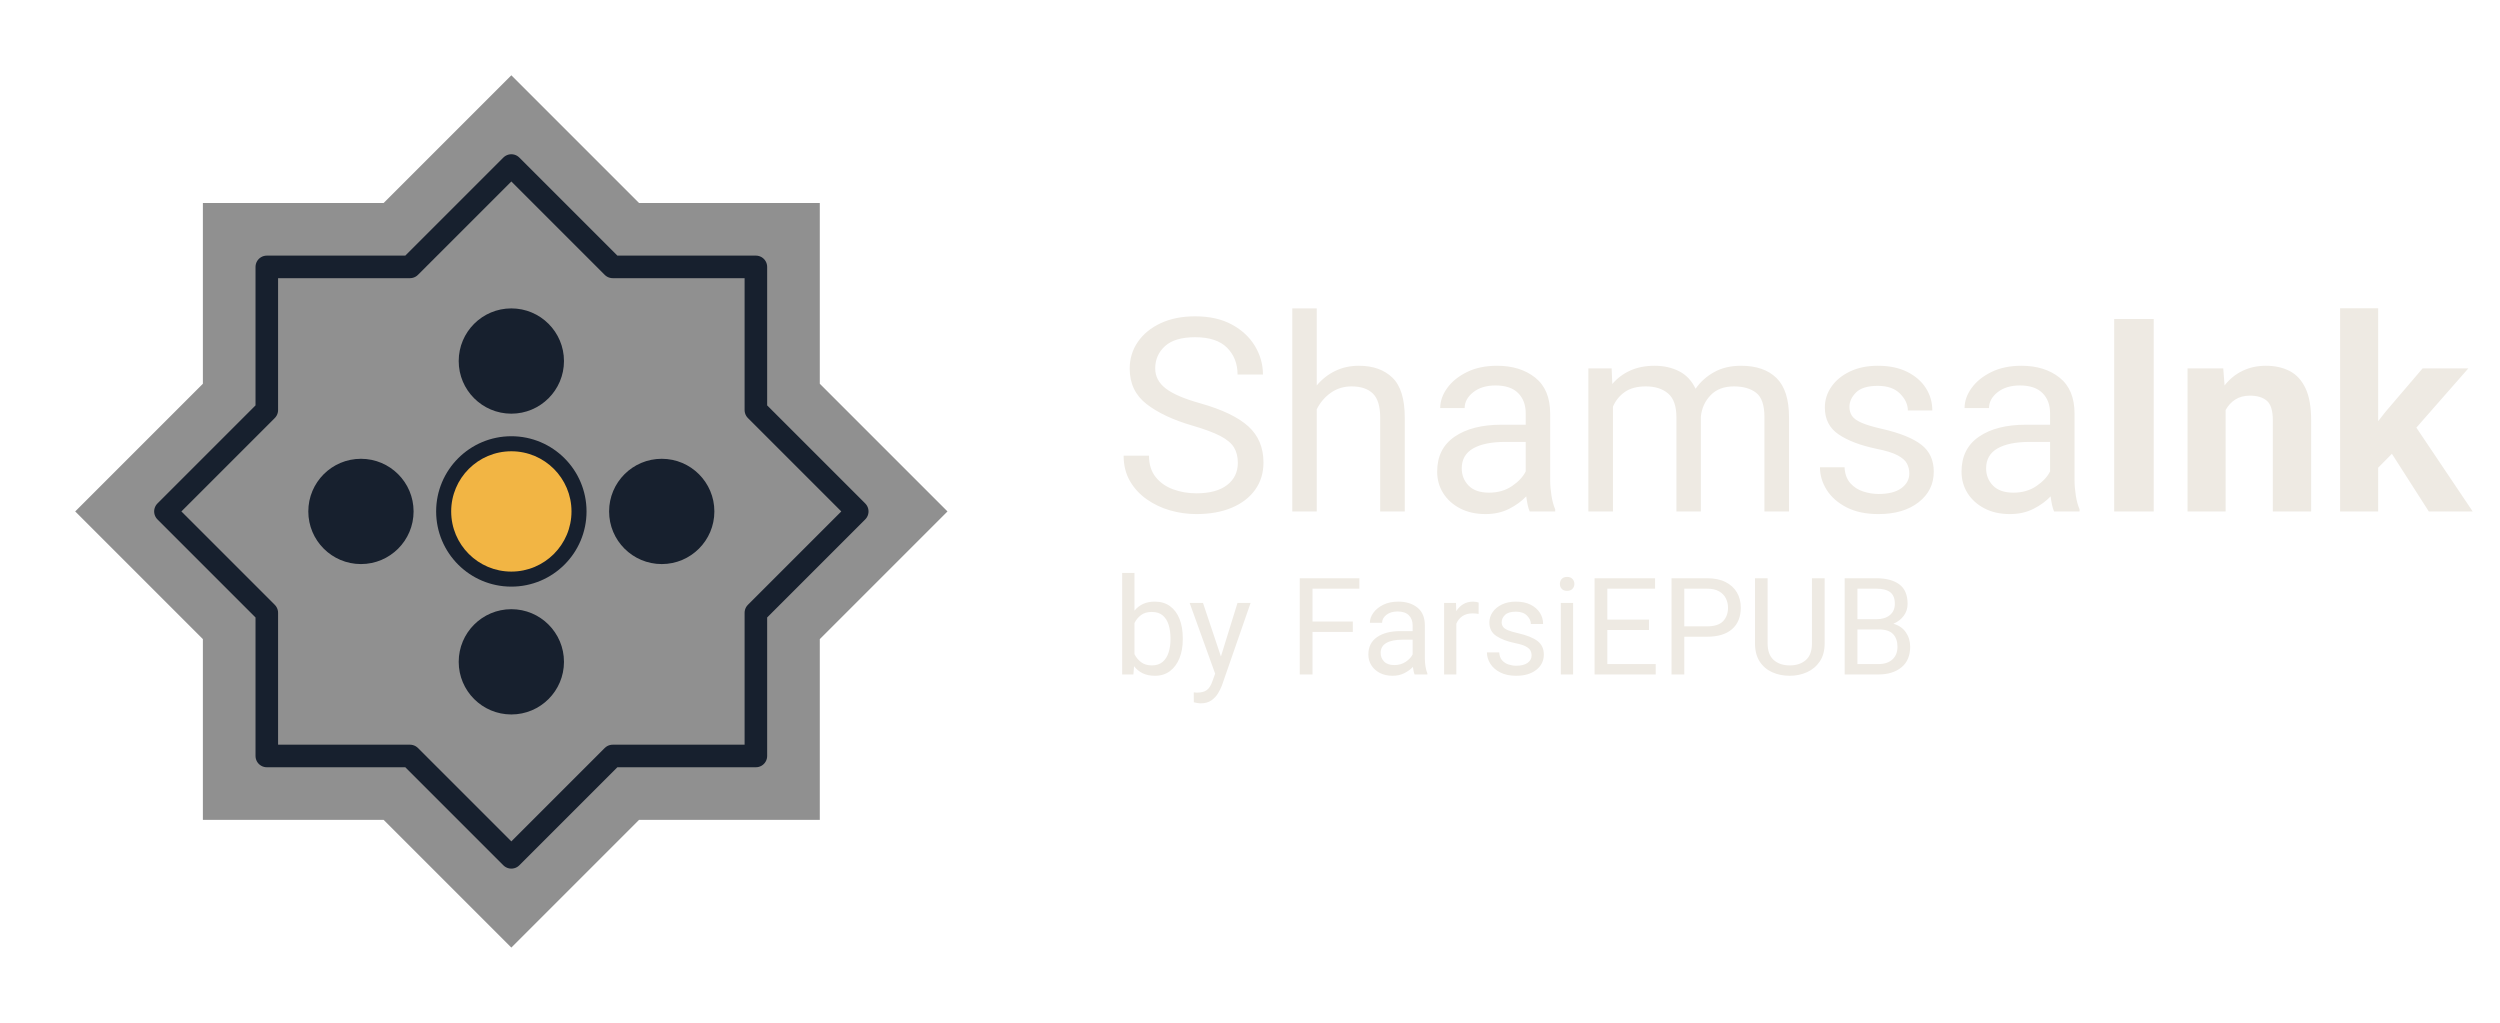
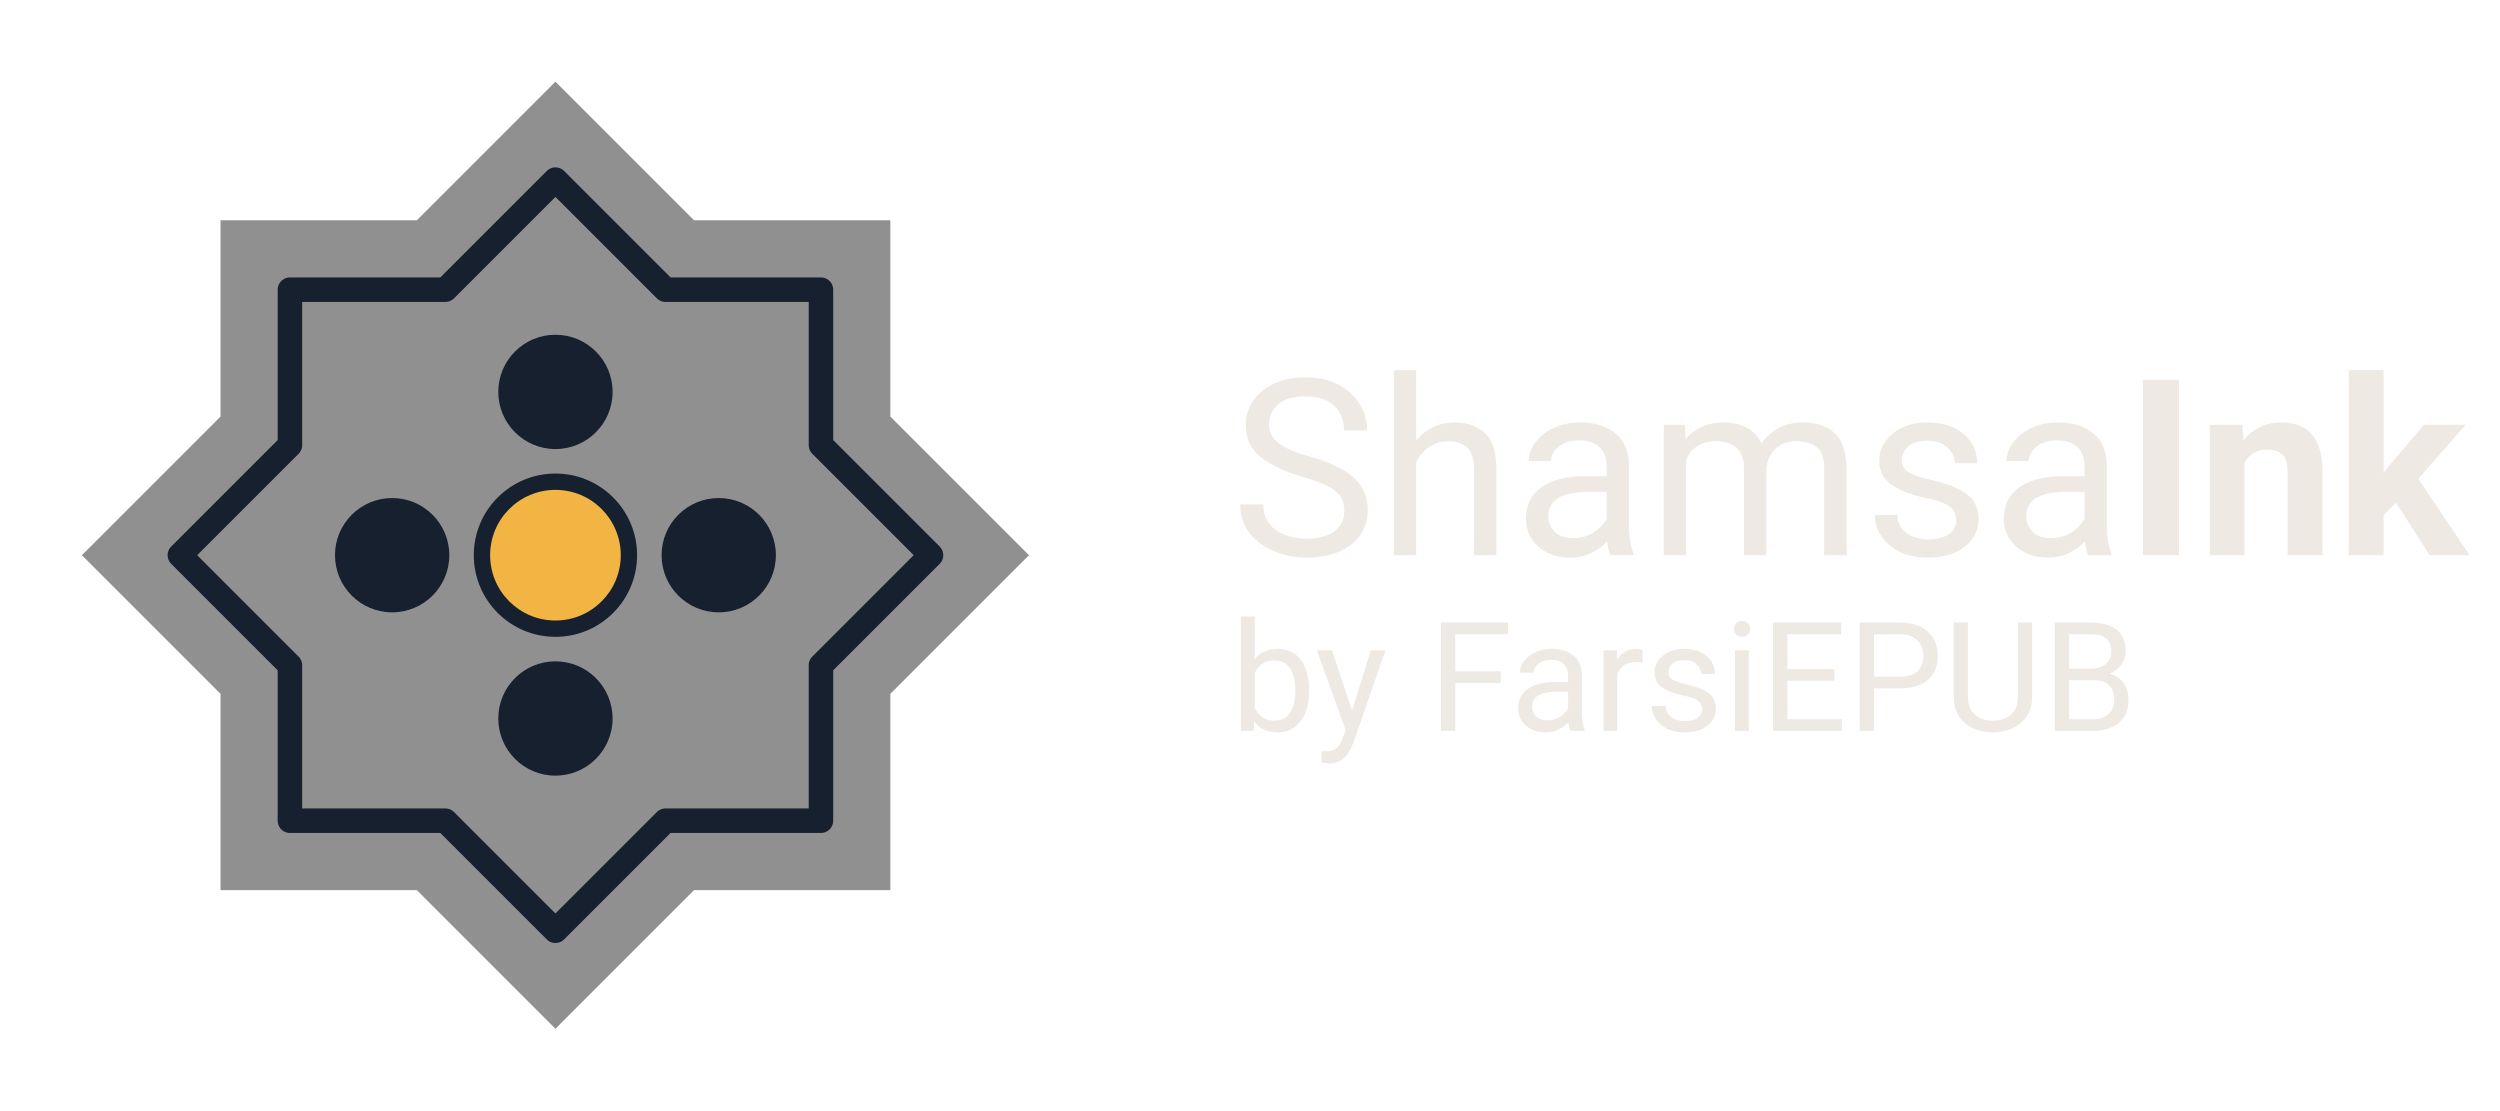
- <svg xmlns="http://www.w3.org/2000/svg" viewBox="-2 -2 166.23 68.00" width="1662" height="680" role="img" aria-label="ShamsaInk by FarsiEPUB">
+ <svg xmlns="http://www.w3.org/2000/svg" viewBox="-2 -2 153.07 68.00" width="1531" height="680" role="img" aria-label="ShamsaInk by FarsiEPUB">
  <g transform="translate(0 0)">
    <path d="M32.00 3.00L40.49 11.49L52.51 11.49L52.51 23.51L61.00 32.00L52.51 40.49L52.51 52.51L40.49 52.51L32.00 61.00L23.51 52.51L11.49 52.51L11.49 40.49L3.00 32.00L11.49 23.51L11.49 11.49L23.51 11.49Z" fill="#909090" />
    <path d="M32.00 9.00L38.74 15.74L48.26 15.74L48.26 25.26L55.00 32.00L48.26 38.74L48.26 48.26L38.74 48.26L32.00 55.00L25.26 48.26L15.74 48.26L15.74 38.74L9.00 32.00L15.74 25.26L15.74 15.74L25.26 15.74Z" fill="none" stroke="#17202E" stroke-width="1.5" stroke-linejoin="round" />
    <circle cx="32" cy="22" r="3.5" fill="#17202E" />
    <circle cx="22" cy="32" r="3.5" fill="#17202E" />
    <circle cx="42" cy="32" r="3.5" fill="#17202E" />
    <circle cx="32" cy="42" r="3.5" fill="#17202E" />
    <circle cx="32" cy="32" r="5" fill="#17202E" />
    <circle cx="32" cy="32" r="4" fill="#F2B544" />
  </g>
-   <path fill="#eeeae3" d="M80.306 28.766Q80.306 28.168 80.051 27.746Q79.796 27.324 79.137 26.981Q78.478 26.639 77.265 26.287Q75.366 25.733 74.241 24.863Q73.116 23.993 73.116 22.508Q73.116 21.515 73.657 20.728Q74.197 19.941 75.177 19.484Q76.157 19.027 77.467 19.027Q78.908 19.027 79.915 19.577Q80.921 20.126 81.448 21.009Q81.976 21.893 81.976 22.895H80.288Q80.288 21.822 79.594 21.119Q78.899 20.416 77.467 20.416Q76.113 20.416 75.463 21.009Q74.812 21.603 74.812 22.49Q74.812 23.29 75.52 23.831Q76.228 24.371 77.81 24.811Q79.989 25.426 81.0 26.34Q82.011 27.254 82.011 28.748Q82.011 29.785 81.457 30.559Q80.903 31.332 79.901 31.754Q78.899 32.176 77.546 32.176Q76.658 32.176 75.801 31.93Q74.944 31.684 74.246 31.191Q73.547 30.699 73.129 29.974Q72.712 29.249 72.712 28.291H74.399Q74.399 29.161 74.843 29.715Q75.287 30.269 76.008 30.532Q76.729 30.796 77.546 30.796Q78.873 30.796 79.589 30.247Q80.306 29.697 80.306 28.766ZM85.553 18.5V23.624Q86.062 23.009 86.774 22.662Q87.486 22.314 88.356 22.314Q89.763 22.314 90.584 23.105Q91.406 23.896 91.406 25.769V32.0H89.771V25.751Q89.771 24.635 89.284 24.16Q88.796 23.686 87.873 23.686Q87.091 23.686 86.493 24.107Q85.896 24.529 85.553 25.206V32.0H83.927V18.5ZM99.712 32.0Q99.633 31.824 99.576 31.556Q99.519 31.288 99.483 30.998Q99.026 31.481 98.341 31.829Q97.655 32.176 96.776 32.176Q95.81 32.176 95.084 31.798Q94.359 31.42 93.959 30.783Q93.56 30.146 93.56 29.354Q93.56 27.825 94.72 27.03Q95.88 26.234 97.84 26.234H99.448V25.479Q99.448 24.635 98.943 24.129Q98.438 23.624 97.444 23.624Q96.521 23.624 95.955 24.077Q95.388 24.529 95.388 25.127H93.762Q93.762 24.441 94.228 23.795Q94.693 23.149 95.542 22.732Q96.39 22.314 97.541 22.314Q99.088 22.314 100.081 23.105Q101.074 23.896 101.074 25.496V29.926Q101.074 30.4 101.158 30.937Q101.241 31.473 101.408 31.859V32.0ZM97.014 30.752Q97.893 30.752 98.539 30.312Q99.185 29.873 99.448 29.337V27.377H98.104Q96.706 27.377 95.95 27.812Q95.194 28.247 95.194 29.135Q95.194 29.812 95.651 30.282Q96.108 30.752 97.014 30.752ZM107.438 23.686Q106.567 23.686 106.04 24.055Q105.513 24.424 105.249 25.03V32.0H103.614V22.49H105.161L105.205 23.527Q105.688 22.956 106.392 22.635Q107.095 22.314 108.018 22.314Q108.932 22.314 109.648 22.679Q110.364 23.044 110.742 23.844Q111.217 23.158 111.977 22.736Q112.737 22.314 113.766 22.314Q115.295 22.314 116.125 23.132Q116.956 23.949 116.956 25.751V32.0H115.321V25.733Q115.321 24.538 114.772 24.112Q114.223 23.686 113.291 23.686Q112.307 23.686 111.744 24.27Q111.182 24.854 111.094 25.689V32.0H109.468V25.742Q109.468 24.626 108.914 24.156Q108.36 23.686 107.438 23.686ZM124.954 29.478Q124.954 29.126 124.8 28.823Q124.646 28.52 124.176 28.269Q123.706 28.019 122.766 27.834Q121.175 27.5 120.256 26.88Q119.338 26.261 119.338 25.092Q119.338 24.336 119.773 23.708Q120.208 23.079 121.003 22.697Q121.799 22.314 122.862 22.314Q124.005 22.314 124.813 22.719Q125.622 23.123 126.053 23.795Q126.483 24.468 126.483 25.285H124.857Q124.857 24.696 124.343 24.173Q123.829 23.65 122.862 23.65Q121.852 23.65 121.412 24.09Q120.973 24.529 120.973 25.048Q120.973 25.399 121.148 25.654Q121.324 25.909 121.794 26.111Q122.265 26.313 123.161 26.516Q124.919 26.92 125.75 27.562Q126.58 28.203 126.58 29.354Q126.58 30.603 125.574 31.389Q124.567 32.176 122.906 32.176Q121.649 32.176 120.779 31.728Q119.909 31.279 119.461 30.567Q119.013 29.855 119.013 29.064H120.647Q120.683 29.732 121.034 30.124Q121.386 30.515 121.896 30.677Q122.405 30.84 122.906 30.84Q123.899 30.84 124.427 30.453Q124.954 30.066 124.954 29.478ZM134.578 32.0Q134.499 31.824 134.442 31.556Q134.385 31.288 134.35 30.998Q133.893 31.481 133.207 31.829Q132.521 32.176 131.643 32.176Q130.676 32.176 129.951 31.798Q129.226 31.42 128.826 30.783Q128.426 30.146 128.426 29.354Q128.426 27.825 129.586 27.03Q130.746 26.234 132.706 26.234H134.314V25.479Q134.314 24.635 133.809 24.129Q133.304 23.624 132.311 23.624Q131.388 23.624 130.821 24.077Q130.254 24.529 130.254 25.127H128.628Q128.628 24.441 129.094 23.795Q129.56 23.149 130.408 22.732Q131.256 22.314 132.407 22.314Q133.954 22.314 134.947 23.105Q135.94 23.896 135.94 25.496V29.926Q135.94 30.4 136.024 30.937Q136.107 31.473 136.274 31.859V32.0ZM131.88 30.752Q132.759 30.752 133.405 30.312Q134.051 29.873 134.314 29.337V27.377H132.97Q131.572 27.377 130.816 27.812Q130.061 28.247 130.061 29.135Q130.061 29.812 130.518 30.282Q130.975 30.752 131.88 30.752Z" />
-   <path fill="#eeeae3" d="M141.205 19.203V32.0H138.577V19.203ZM147.604 24.301Q147.032 24.301 146.628 24.56Q146.224 24.819 145.986 25.259V32.0H143.455V22.49H145.828L145.916 23.624Q146.408 22.991 147.107 22.653Q147.806 22.314 148.667 22.314Q149.563 22.314 150.24 22.662Q150.917 23.009 151.295 23.804Q151.673 24.6 151.673 25.936V32.0H149.124V25.927Q149.124 24.986 148.729 24.644Q148.333 24.301 147.604 24.301ZM159.495 32.0 157.043 28.168 156.129 29.091V32.0H153.598V18.491H156.129V25.997L156.612 25.382L159.082 22.49H162.123L158.669 26.428L162.413 32.0Z" />
-   <path fill="#eeeae3" d="M76.645 40.423V40.515Q76.645 41.21 76.427 41.755Q76.21 42.299 75.797 42.614Q75.384 42.928 74.795 42.928Q74.329 42.928 73.984 42.763Q73.639 42.598 73.406 42.291L73.362 42.84H72.615V36.09H73.433V38.599Q73.666 38.309 74.002 38.153Q74.338 37.997 74.786 37.997Q75.384 37.997 75.799 38.3Q76.214 38.604 76.43 39.151Q76.645 39.698 76.645 40.423ZM75.828 40.515V40.423Q75.828 39.948 75.709 39.553Q75.59 39.157 75.318 38.92Q75.045 38.683 74.584 38.683Q74.14 38.683 73.863 38.896Q73.586 39.109 73.433 39.421V41.491Q73.591 41.807 73.872 42.023Q74.153 42.238 74.593 42.238Q75.032 42.238 75.305 42.005Q75.577 41.772 75.702 41.379Q75.828 40.986 75.828 40.515ZM77.99 38.085 79.181 41.645 80.284 38.085H81.154L79.247 43.574Q79.159 43.807 78.994 44.086Q78.829 44.365 78.548 44.563Q78.267 44.76 77.836 44.76Q77.739 44.76 77.59 44.734Q77.44 44.708 77.379 44.69L77.375 44.031Q77.41 44.035 77.487 44.042Q77.563 44.048 77.594 44.048Q78.012 44.048 78.242 43.879Q78.473 43.71 78.623 43.271L78.798 42.787L77.102 38.085ZM87.952 39.32V40.014H85.271V42.84H84.423V36.442H88.387V37.136H85.271V39.32ZM92.061 42.84Q92.021 42.752 91.993 42.618Q91.964 42.484 91.947 42.339Q91.718 42.581 91.375 42.754Q91.033 42.928 90.593 42.928Q90.11 42.928 89.747 42.739Q89.385 42.55 89.185 42.231Q88.985 41.913 88.985 41.517Q88.985 40.753 89.565 40.355Q90.145 39.957 91.125 39.957H91.929V39.579Q91.929 39.157 91.677 38.905Q91.424 38.652 90.927 38.652Q90.466 38.652 90.182 38.878Q89.899 39.105 89.899 39.403H89.086Q89.086 39.061 89.319 38.738Q89.552 38.415 89.976 38.206Q90.4 37.997 90.976 37.997Q91.749 37.997 92.246 38.393Q92.742 38.788 92.742 39.588V41.803Q92.742 42.04 92.784 42.308Q92.826 42.576 92.909 42.77V42.84ZM90.712 42.216Q91.151 42.216 91.474 41.996Q91.797 41.777 91.929 41.508V40.528H91.257Q90.558 40.528 90.18 40.746Q89.802 40.964 89.802 41.407Q89.802 41.746 90.031 41.981Q90.259 42.216 90.712 42.216ZM96.319 38.059 96.315 38.815Q96.135 38.779 95.919 38.779Q95.502 38.779 95.234 38.966Q94.966 39.153 94.834 39.465V42.84H94.021V38.085H94.812L94.83 38.63Q95.01 38.34 95.289 38.169Q95.568 37.997 95.959 37.997Q96.047 37.997 96.161 38.017Q96.275 38.037 96.319 38.059ZM99.839 41.579Q99.839 41.403 99.762 41.251Q99.686 41.1 99.45 40.975Q99.215 40.849 98.745 40.757Q97.95 40.59 97.49 40.28Q97.031 39.97 97.031 39.386Q97.031 39.008 97.249 38.694Q97.466 38.38 97.864 38.188Q98.262 37.997 98.793 37.997Q99.365 37.997 99.769 38.199Q100.173 38.402 100.389 38.738Q100.604 39.074 100.604 39.483H99.791Q99.791 39.188 99.534 38.927Q99.277 38.665 98.793 38.665Q98.288 38.665 98.068 38.885Q97.849 39.105 97.849 39.364Q97.849 39.54 97.937 39.667Q98.024 39.795 98.26 39.896Q98.495 39.997 98.943 40.098Q99.822 40.3 100.237 40.621Q100.652 40.942 100.652 41.517Q100.652 42.141 100.149 42.535Q99.646 42.928 98.815 42.928Q98.187 42.928 97.752 42.704Q97.317 42.48 97.093 42.124Q96.869 41.768 96.869 41.372H97.686Q97.704 41.706 97.879 41.902Q98.055 42.097 98.31 42.179Q98.565 42.26 98.815 42.26Q99.312 42.26 99.576 42.067Q99.839 41.873 99.839 41.579ZM101.72 36.824Q101.72 36.626 101.841 36.49Q101.962 36.354 102.199 36.354Q102.432 36.354 102.557 36.49Q102.683 36.626 102.683 36.824Q102.683 37.013 102.557 37.147Q102.432 37.281 102.199 37.281Q101.962 37.281 101.841 37.147Q101.72 37.013 101.72 36.824ZM102.599 38.085V42.84H101.782V38.085ZM108.092 42.15V42.84H104.027V36.442H108.048V37.136H104.875V39.193H107.644V39.882H104.875V42.15ZM111.502 40.331H109.991V42.84H109.143V36.442H111.502Q112.228 36.442 112.729 36.692Q113.229 36.943 113.489 37.384Q113.748 37.826 113.748 38.393Q113.748 39.32 113.17 39.825Q112.592 40.331 111.502 40.331ZM111.502 37.136H109.991V39.641H111.502Q112.25 39.641 112.575 39.294Q112.9 38.946 112.9 38.402Q112.9 38.072 112.757 37.782Q112.614 37.492 112.307 37.314Q111.999 37.136 111.502 37.136ZM118.481 36.442H119.325V40.77Q119.325 41.491 119.004 41.97Q118.683 42.449 118.154 42.688Q117.624 42.928 117.004 42.928Q116.354 42.928 115.829 42.688Q115.304 42.449 114.998 41.97Q114.693 41.491 114.693 40.77V36.442H115.532V40.77Q115.532 41.522 115.939 41.88Q116.345 42.238 117.004 42.238Q117.672 42.238 118.077 41.88Q118.481 41.522 118.481 40.77ZM122.897 42.84H120.656V36.442H122.752Q123.737 36.442 124.288 36.848Q124.84 37.255 124.84 38.147Q124.84 38.59 124.587 38.935Q124.334 39.28 123.895 39.469Q124.436 39.619 124.723 40.036Q125.011 40.454 125.011 40.994Q125.011 41.891 124.433 42.365Q123.855 42.84 122.897 42.84ZM122.752 37.136H121.504V39.166H122.779Q123.328 39.166 123.66 38.894Q123.992 38.621 123.992 38.138Q123.992 37.611 123.686 37.373Q123.381 37.136 122.752 37.136ZM124.167 41.003Q124.167 40.467 123.875 40.157Q123.583 39.847 122.937 39.847H121.504V42.15H122.897Q123.5 42.15 123.833 41.84Q124.167 41.53 124.167 41.003Z" />
+   <path fill="#eeeae3" d="M80.309 29.285Q80.309 28.784 80.095 28.429Q79.881 28.075 79.328 27.788Q78.774 27.5 77.756 27.205Q76.163 26.74 75.219 26.01Q74.274 25.279 74.274 24.033Q74.274 23.199 74.728 22.539Q75.182 21.879 76.004 21.495Q76.827 21.111 77.926 21.111Q79.136 21.111 79.981 21.572Q80.825 22.034 81.268 22.775Q81.711 23.516 81.711 24.357H80.294Q80.294 23.457 79.711 22.867Q79.129 22.277 77.926 22.277Q76.79 22.277 76.244 22.775Q75.698 23.273 75.698 24.018Q75.698 24.689 76.292 25.143Q76.886 25.597 78.214 25.966Q80.043 26.482 80.892 27.249Q81.74 28.016 81.74 29.27Q81.74 30.141 81.275 30.79Q80.811 31.439 79.97 31.793Q79.129 32.148 77.992 32.148Q77.247 32.148 76.528 31.941Q75.809 31.734 75.222 31.321Q74.636 30.908 74.285 30.3Q73.935 29.691 73.935 28.887H75.351Q75.351 29.617 75.724 30.082Q76.097 30.547 76.701 30.768Q77.306 30.989 77.992 30.989Q79.106 30.989 79.708 30.528Q80.309 30.067 80.309 29.285ZM84.713 20.669V24.97Q85.141 24.453 85.738 24.162Q86.336 23.87 87.066 23.87Q88.247 23.87 88.936 24.534Q89.626 25.198 89.626 26.77V32.0H88.254V26.755Q88.254 25.818 87.845 25.42Q87.435 25.021 86.661 25.021Q86.004 25.021 85.502 25.375Q85.001 25.729 84.713 26.297V32.0H83.348V20.669ZM96.598 32.0Q96.531 31.852 96.483 31.627Q96.435 31.402 96.406 31.159Q96.022 31.565 95.447 31.856Q94.871 32.148 94.134 32.148Q93.322 32.148 92.713 31.83Q92.105 31.513 91.769 30.978Q91.434 30.443 91.434 29.779Q91.434 28.496 92.407 27.828Q93.381 27.161 95.026 27.161H96.376V26.526Q96.376 25.818 95.952 25.394Q95.528 24.97 94.694 24.97Q93.92 24.97 93.444 25.35Q92.968 25.729 92.968 26.231H91.603Q91.603 25.656 91.994 25.113Q92.385 24.571 93.097 24.221Q93.809 23.87 94.775 23.87Q96.074 23.87 96.907 24.534Q97.741 25.198 97.741 26.541V30.259Q97.741 30.657 97.811 31.107Q97.881 31.557 98.021 31.882V32.0ZM94.333 30.952Q95.07 30.952 95.613 30.584Q96.155 30.215 96.376 29.765V28.12H95.248Q94.075 28.12 93.44 28.485Q92.806 28.85 92.806 29.595Q92.806 30.163 93.189 30.558Q93.573 30.952 94.333 30.952ZM103.082 25.021Q102.352 25.021 101.909 25.331Q101.466 25.641 101.245 26.15V32.0H99.873V24.018H101.171L101.208 24.888Q101.614 24.409 102.204 24.14Q102.794 23.87 103.569 23.87Q104.336 23.87 104.937 24.177Q105.539 24.483 105.856 25.154Q106.254 24.579 106.892 24.225Q107.53 23.87 108.394 23.87Q109.677 23.87 110.374 24.556Q111.071 25.243 111.071 26.755V32.0H109.699V26.74Q109.699 25.737 109.238 25.379Q108.777 25.021 107.995 25.021Q107.169 25.021 106.697 25.512Q106.225 26.002 106.151 26.703V32.0H104.786V26.747Q104.786 25.811 104.321 25.416Q103.857 25.021 103.082 25.021ZM117.785 29.883Q117.785 29.588 117.656 29.333Q117.526 29.079 117.132 28.868Q116.737 28.658 115.948 28.503Q114.612 28.223 113.842 27.703Q113.071 27.183 113.071 26.202Q113.071 25.567 113.436 25.04Q113.801 24.512 114.469 24.191Q115.136 23.87 116.029 23.87Q116.988 23.87 117.667 24.21Q118.345 24.549 118.707 25.113Q119.068 25.678 119.068 26.364H117.703Q117.703 25.87 117.272 25.431Q116.84 24.992 116.029 24.992Q115.181 24.992 114.812 25.361Q114.443 25.729 114.443 26.165Q114.443 26.46 114.59 26.674Q114.738 26.888 115.133 27.057Q115.527 27.227 116.28 27.397Q117.755 27.736 118.452 28.275Q119.149 28.813 119.149 29.779Q119.149 30.827 118.305 31.487Q117.46 32.148 116.066 32.148Q115.011 32.148 114.281 31.771Q113.55 31.395 113.174 30.798Q112.798 30.2 112.798 29.536H114.17Q114.199 30.097 114.494 30.425Q114.79 30.753 115.217 30.89Q115.645 31.026 116.066 31.026Q116.899 31.026 117.342 30.702Q117.785 30.377 117.785 29.883ZM125.863 32.0Q125.796 31.852 125.748 31.627Q125.7 31.402 125.671 31.159Q125.287 31.565 124.712 31.856Q124.136 32.148 123.399 32.148Q122.587 32.148 121.979 31.83Q121.37 31.513 121.034 30.978Q120.699 30.443 120.699 29.779Q120.699 28.496 121.672 27.828Q122.646 27.161 124.291 27.161H125.641V26.526Q125.641 25.818 125.217 25.394Q124.793 24.97 123.959 24.97Q123.185 24.97 122.709 25.35Q122.233 25.729 122.233 26.231H120.868Q120.868 25.656 121.259 25.113Q121.65 24.571 122.362 24.221Q123.074 23.87 124.04 23.87Q125.339 23.87 126.172 24.534Q127.006 25.198 127.006 26.541V30.259Q127.006 30.657 127.076 31.107Q127.146 31.557 127.286 31.882V32.0ZM123.598 30.952Q124.336 30.952 124.878 30.584Q125.42 30.215 125.641 29.765V28.12H124.513Q123.34 28.12 122.705 28.485Q122.071 28.85 122.071 29.595Q122.071 30.163 122.454 30.558Q122.838 30.952 123.598 30.952Z" />
+   <path fill="#eeeae3" d="M131.425 21.259V32.0H129.219V21.259ZM136.795 25.538Q136.316 25.538 135.977 25.755Q135.637 25.973 135.438 26.342V32.0H133.313V24.018H135.305L135.379 24.97Q135.792 24.438 136.379 24.154Q136.965 23.87 137.688 23.87Q138.441 23.87 139.009 24.162Q139.577 24.453 139.894 25.121Q140.211 25.788 140.211 26.91V32.0H138.072V26.902Q138.072 26.113 137.74 25.825Q137.408 25.538 136.795 25.538ZM146.777 32.0 144.719 28.784 143.951 29.558V32.0H141.827V20.661H143.951V26.961L144.357 26.445L146.43 24.018H148.983L146.083 27.323L149.226 32.0Z" />
+   <path fill="#eeeae3" d="M78.157 40.251V40.347Q78.157 41.068 77.931 41.633Q77.705 42.198 77.277 42.524Q76.848 42.85 76.237 42.85Q75.754 42.85 75.396 42.679Q75.038 42.508 74.796 42.189L74.751 42.759H73.976V35.756H74.824V38.359Q75.065 38.058 75.414 37.896Q75.763 37.735 76.228 37.735Q76.848 37.735 77.279 38.049Q77.71 38.364 77.933 38.931Q78.157 39.499 78.157 40.251ZM77.309 40.347V40.251Q77.309 39.759 77.186 39.349Q77.062 38.938 76.78 38.692Q76.497 38.446 76.018 38.446Q75.558 38.446 75.271 38.667Q74.983 38.888 74.824 39.212V41.359Q74.988 41.688 75.28 41.911Q75.572 42.134 76.027 42.134Q76.483 42.134 76.766 41.893Q77.049 41.651 77.179 41.243Q77.309 40.835 77.309 40.347ZM79.552 37.826 80.787 41.519 81.932 37.826H82.835L80.856 43.52Q80.765 43.762 80.594 44.052Q80.423 44.341 80.131 44.546Q79.839 44.751 79.392 44.751Q79.292 44.751 79.137 44.724Q78.982 44.697 78.918 44.678L78.914 43.995Q78.95 43.999 79.03 44.006Q79.11 44.013 79.141 44.013Q79.575 44.013 79.814 43.837Q80.053 43.662 80.208 43.206L80.391 42.704L78.631 37.826ZM89.888 39.107V39.827H87.107V42.759H86.227V36.121H90.339V36.841H87.107V39.107ZM94.151 42.759Q94.11 42.668 94.08 42.529Q94.05 42.39 94.032 42.239Q93.795 42.49 93.439 42.67Q93.084 42.85 92.628 42.85Q92.126 42.85 91.75 42.654Q91.374 42.458 91.167 42.128Q90.959 41.797 90.959 41.387Q90.959 40.593 91.561 40.181Q92.163 39.768 93.18 39.768H94.014V39.376Q94.014 38.938 93.752 38.676Q93.49 38.414 92.974 38.414Q92.496 38.414 92.202 38.649Q91.908 38.884 91.908 39.194H91.064Q91.064 38.838 91.306 38.503Q91.547 38.168 91.987 37.951Q92.427 37.735 93.025 37.735Q93.827 37.735 94.342 38.145Q94.857 38.555 94.857 39.385V41.683Q94.857 41.929 94.901 42.207Q94.944 42.485 95.031 42.686V42.759ZM92.751 42.112Q93.207 42.112 93.542 41.884Q93.877 41.656 94.014 41.378V40.361H93.316Q92.591 40.361 92.199 40.586Q91.807 40.812 91.807 41.273Q91.807 41.624 92.044 41.868Q92.281 42.112 92.751 42.112ZM98.569 37.798 98.564 38.583Q98.377 38.546 98.154 38.546Q97.721 38.546 97.443 38.74Q97.164 38.934 97.028 39.257V42.759H96.184V37.826H97.005L97.023 38.391Q97.21 38.09 97.5 37.912Q97.789 37.735 98.195 37.735Q98.286 37.735 98.405 37.755Q98.523 37.776 98.569 37.798ZM102.221 41.45Q102.221 41.268 102.141 41.111Q102.061 40.954 101.817 40.824Q101.573 40.694 101.085 40.598Q100.26 40.425 99.784 40.103Q99.307 39.782 99.307 39.175Q99.307 38.783 99.533 38.457Q99.759 38.131 100.171 37.933Q100.584 37.735 101.136 37.735Q101.728 37.735 102.148 37.944Q102.567 38.154 102.791 38.503Q103.014 38.852 103.014 39.276H102.171Q102.171 38.97 101.904 38.699Q101.637 38.428 101.136 38.428Q100.611 38.428 100.383 38.656Q100.155 38.884 100.155 39.153Q100.155 39.335 100.247 39.467Q100.338 39.599 100.582 39.704Q100.826 39.809 101.291 39.914Q102.202 40.124 102.633 40.457Q103.064 40.789 103.064 41.387Q103.064 42.034 102.542 42.442Q102.02 42.85 101.158 42.85Q100.506 42.85 100.055 42.618Q99.604 42.385 99.371 42.016Q99.139 41.647 99.139 41.236H99.987Q100.005 41.583 100.187 41.786Q100.37 41.988 100.634 42.073Q100.899 42.157 101.158 42.157Q101.674 42.157 101.947 41.957Q102.221 41.756 102.221 41.45ZM104.172 36.517Q104.172 36.312 104.297 36.171Q104.423 36.029 104.669 36.029Q104.911 36.029 105.041 36.171Q105.171 36.312 105.171 36.517Q105.171 36.713 105.041 36.852Q104.911 36.991 104.669 36.991Q104.423 36.991 104.297 36.852Q104.172 36.713 104.172 36.517ZM105.084 37.826V42.759H104.236V37.826ZM110.783 42.043V42.759H106.566V36.121H110.738V36.841H107.446V38.975H110.318V39.691H107.446V42.043ZM114.321 40.156H112.753V42.759H111.873V36.121H114.321Q115.073 36.121 115.593 36.381Q116.113 36.64 116.382 37.099Q116.651 37.557 116.651 38.145Q116.651 39.107 116.051 39.631Q115.452 40.156 114.321 40.156ZM114.321 36.841H112.753V39.44H114.321Q115.096 39.44 115.434 39.08Q115.771 38.719 115.771 38.154Q115.771 37.812 115.623 37.511Q115.475 37.21 115.155 37.026Q114.836 36.841 114.321 36.841ZM121.561 36.121H122.437V40.612Q122.437 41.359 122.104 41.856Q121.771 42.353 121.222 42.602Q120.672 42.85 120.029 42.85Q119.355 42.85 118.81 42.602Q118.265 42.353 117.948 41.856Q117.631 41.359 117.631 40.612V36.121H118.502V40.612Q118.502 41.391 118.924 41.763Q119.346 42.134 120.029 42.134Q120.722 42.134 121.142 41.763Q121.561 41.391 121.561 40.612ZM126.143 42.759H123.818V36.121H125.993Q127.014 36.121 127.586 36.542Q128.159 36.964 128.159 37.89Q128.159 38.35 127.896 38.708Q127.634 39.066 127.178 39.262Q127.739 39.417 128.038 39.85Q128.336 40.283 128.336 40.844Q128.336 41.774 127.737 42.267Q127.137 42.759 126.143 42.759ZM125.993 36.841H124.698V38.947H126.02Q126.59 38.947 126.934 38.665Q127.279 38.382 127.279 37.881Q127.279 37.333 126.962 37.087Q126.645 36.841 125.993 36.841ZM127.461 40.853Q127.461 40.297 127.158 39.976Q126.855 39.654 126.184 39.654H124.698V42.043H126.143Q126.768 42.043 127.115 41.722Q127.461 41.4 127.461 40.853Z" />
</svg>
